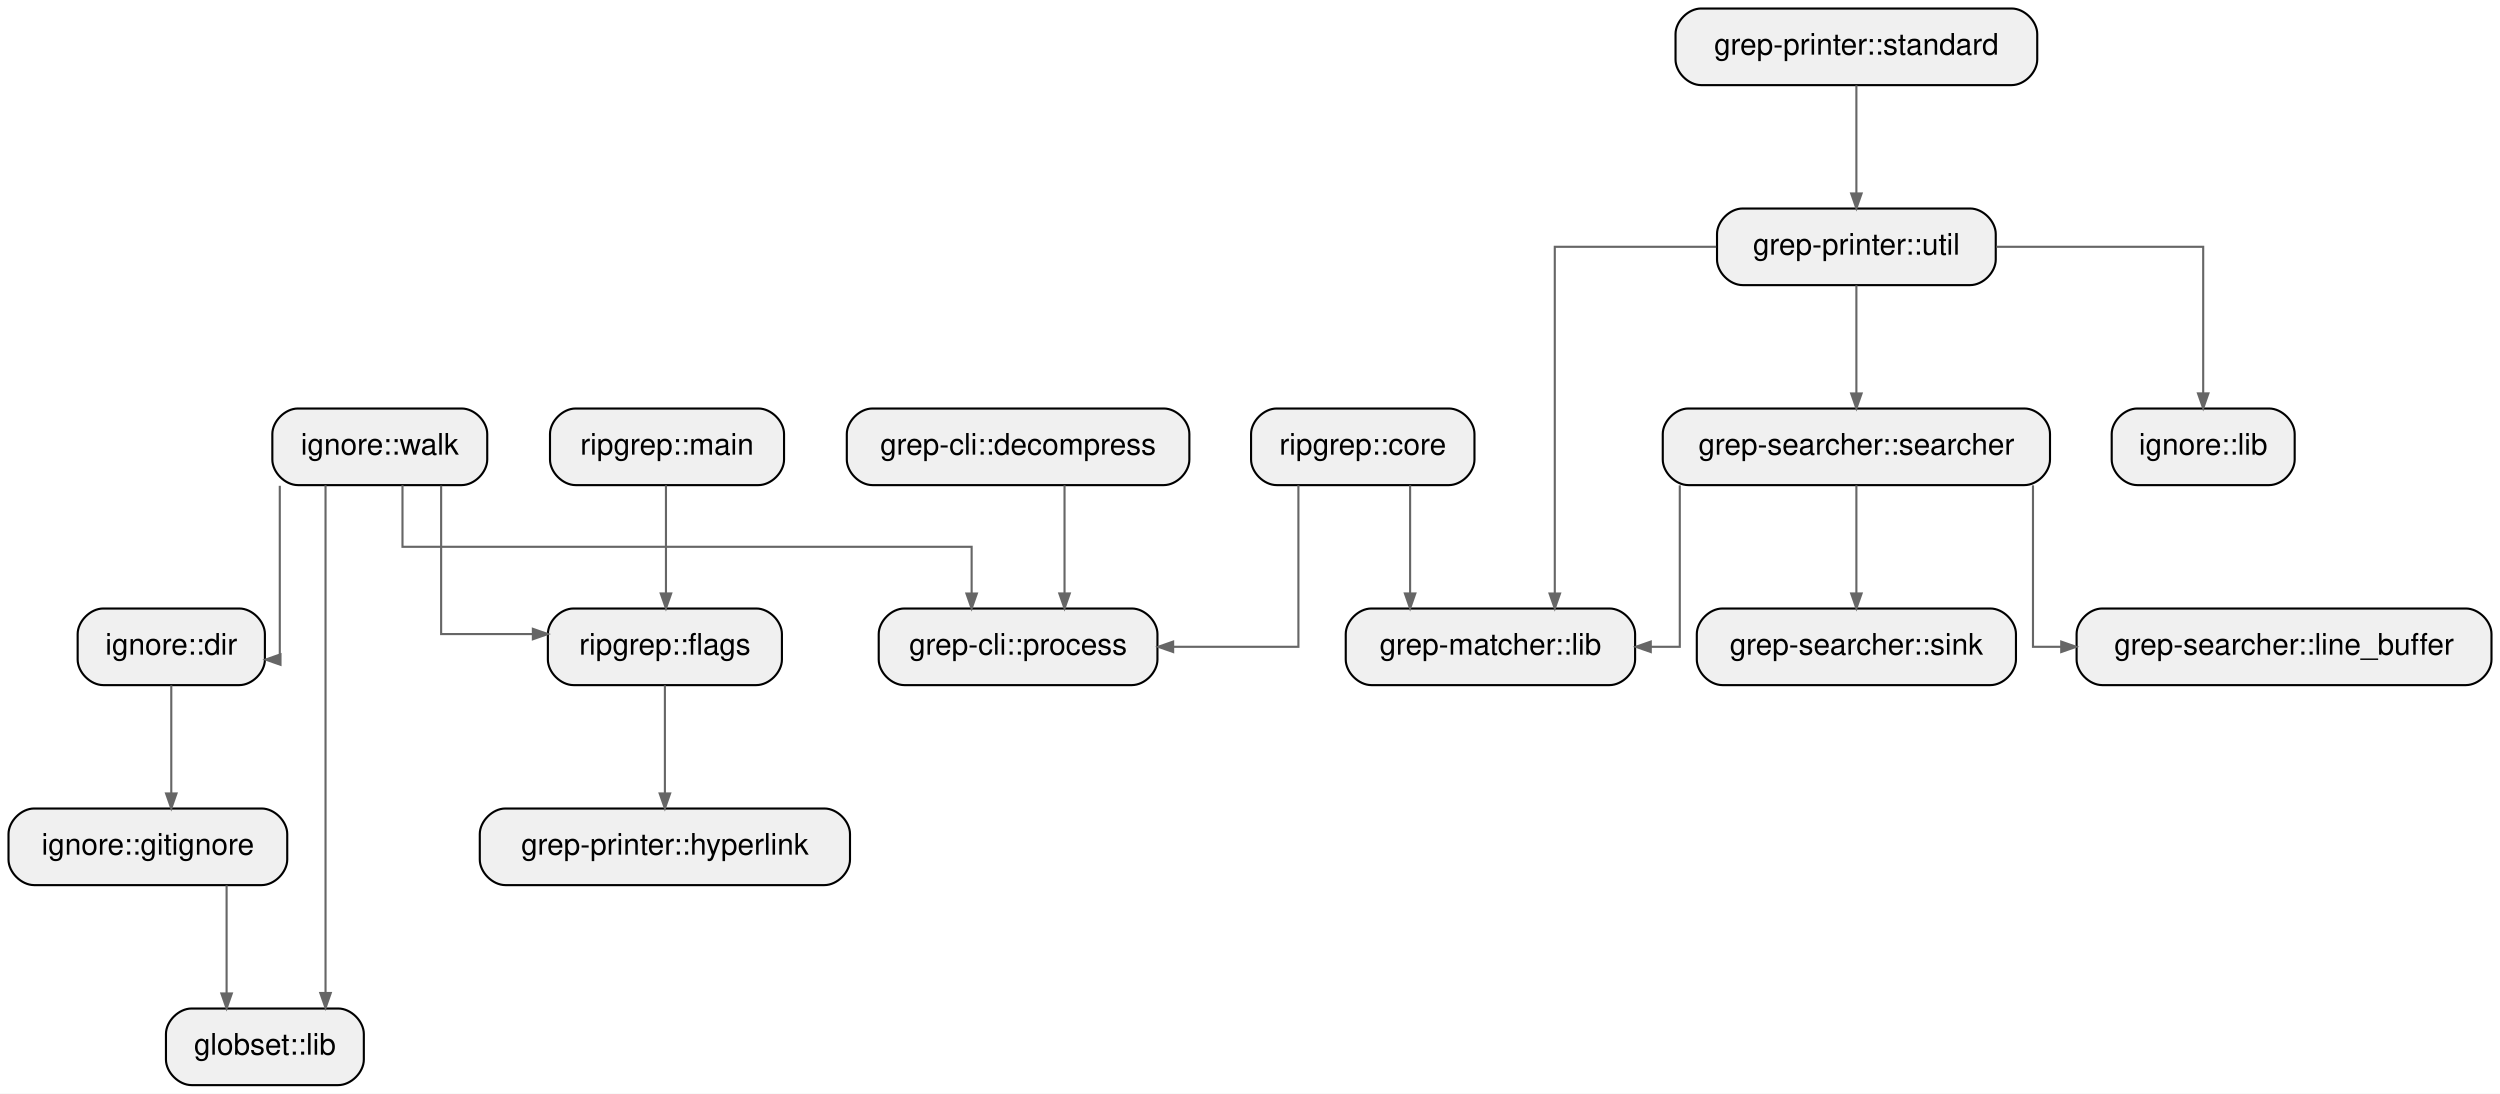
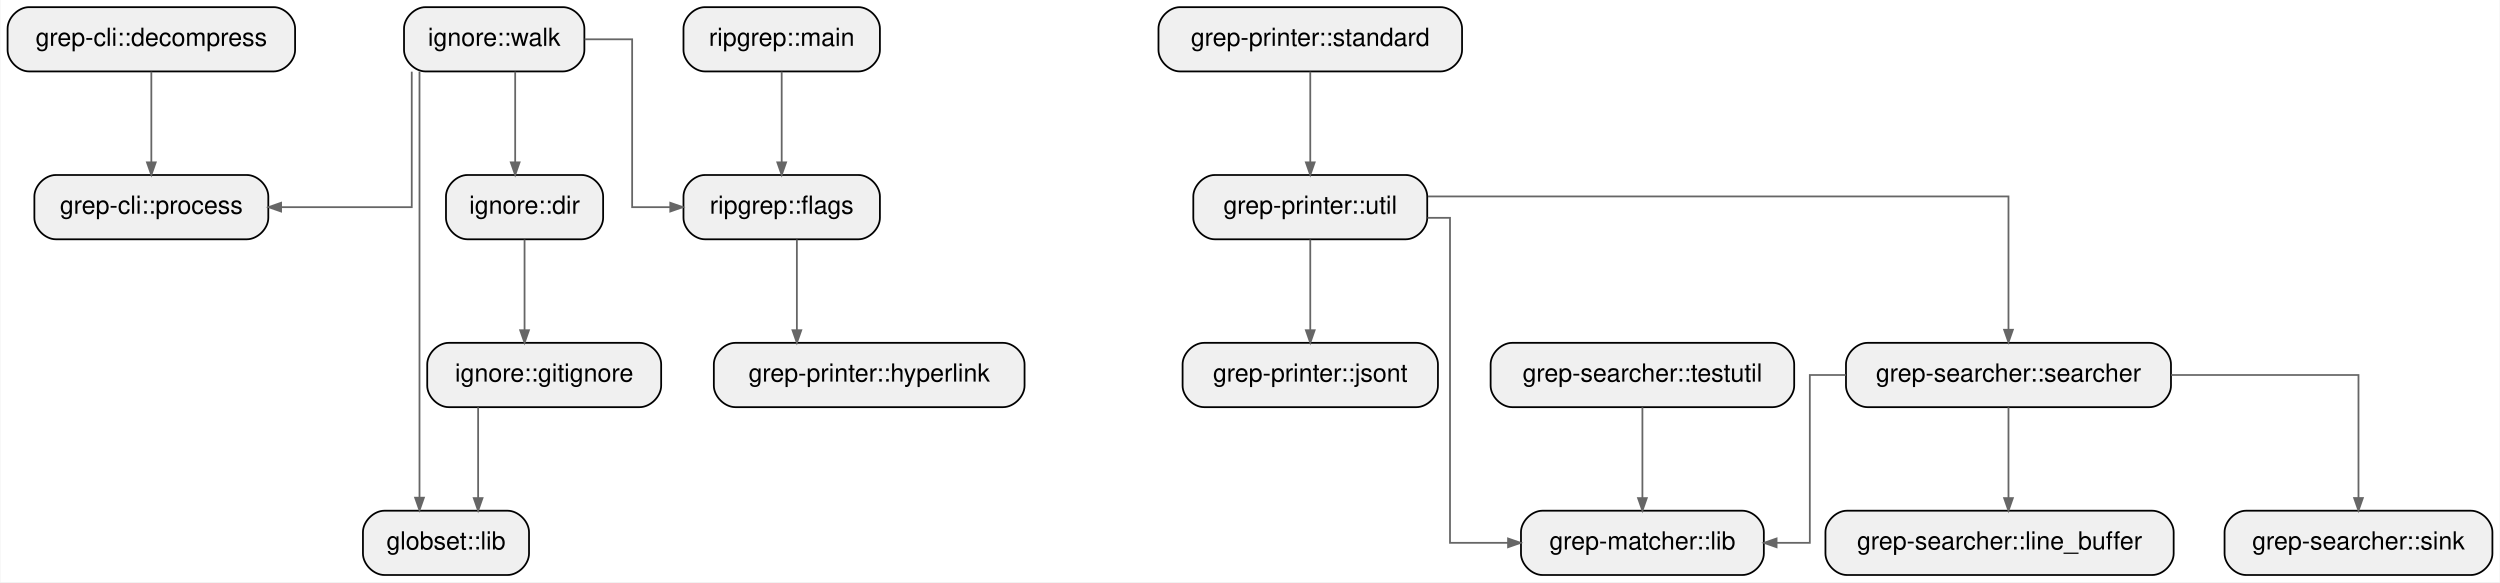
- <svg xmlns="http://www.w3.org/2000/svg" width="1175pt" height="514pt" viewBox="0.00 0.00 1175.00 514.00">
-   <g id="graph0" class="graph" transform="scale(1 1) rotate(0) translate(4 510)">
-     <polygon fill="white" stroke="transparent" points="-4,4 -4,-510 1171,-510 1171,4 -4,4" />
+ <svg xmlns="http://www.w3.org/2000/svg" width="1400pt" height="326pt" viewBox="0.00 0.00 1399.50 326.00">
+   <g id="graph0" class="graph" transform="scale(1 1) rotate(0) translate(4 322)">
+     <polygon fill="white" stroke="transparent" points="-4,4 -4,-322 1395.5,-322 1395.5,4 -4,4" />
    <g id="node1" class="node">
-       <path fill="#f0f0f0" stroke="black" d="M155,-36C155,-36 86,-36 86,-36 80,-36 74,-30 74,-24 74,-24 74,-12 74,-12 74,-6 80,0 86,0 86,0 155,0 155,0 161,0 167,-6 167,-12 167,-12 167,-24 167,-24 167,-30 161,-36 155,-36" />
-       <text text-anchor="middle" x="120.5" y="-14.3" font-family="Helvetica,sans-Serif" font-size="14.00">globset::lib</text>
+       <path fill="#f0f0f0" stroke="black" d="M280,-36C280,-36 211,-36 211,-36 205,-36 199,-30 199,-24 199,-24 199,-12 199,-12 199,-6 205,0 211,0 211,0 280,0 280,0 286,0 292,-6 292,-12 292,-12 292,-24 292,-24 292,-30 286,-36 280,-36" />
+       <text text-anchor="middle" x="245.5" y="-14.3" font-family="Helvetica,sans-Serif" font-size="14.00">globset::lib</text>
    </g>
    <g id="node2" class="node">
-       <path fill="#f0f0f0" stroke="black" d="M543,-318C543,-318 406,-318 406,-318 400,-318 394,-312 394,-306 394,-306 394,-294 394,-294 394,-288 400,-282 406,-282 406,-282 543,-282 543,-282 549,-282 555,-288 555,-294 555,-294 555,-306 555,-306 555,-312 549,-318 543,-318" />
-       <text text-anchor="middle" x="474.5" y="-296.3" font-family="Helvetica,sans-Serif" font-size="14.00">grep-cli::decompress</text>
+       <path fill="#f0f0f0" stroke="black" d="M149,-318C149,-318 12,-318 12,-318 6,-318 0,-312 0,-306 0,-306 0,-294 0,-294 0,-288 6,-282 12,-282 12,-282 149,-282 149,-282 155,-282 161,-288 161,-294 161,-294 161,-306 161,-306 161,-312 155,-318 149,-318" />
+       <text text-anchor="middle" x="80.5" y="-296.3" font-family="Helvetica,sans-Serif" font-size="14.00">grep-cli::decompress</text>
    </g>
    <g id="node3" class="node">
-       <path fill="#f0f0f0" stroke="black" d="M528,-224C528,-224 421,-224 421,-224 415,-224 409,-218 409,-212 409,-212 409,-200 409,-200 409,-194 415,-188 421,-188 421,-188 528,-188 528,-188 534,-188 540,-194 540,-200 540,-200 540,-212 540,-212 540,-218 534,-224 528,-224" />
-       <text text-anchor="middle" x="474.5" y="-202.3" font-family="Helvetica,sans-Serif" font-size="14.00">grep-cli::process</text>
+       <path fill="#f0f0f0" stroke="black" d="M134,-224C134,-224 27,-224 27,-224 21,-224 15,-218 15,-212 15,-212 15,-200 15,-200 15,-194 21,-188 27,-188 27,-188 134,-188 134,-188 140,-188 146,-194 146,-200 146,-200 146,-212 146,-212 146,-218 140,-224 134,-224" />
+       <text text-anchor="middle" x="80.5" y="-202.3" font-family="Helvetica,sans-Serif" font-size="14.00">grep-cli::process</text>
    </g>
    <g id="edge1" class="edge">
-       <path fill="none" stroke="#666666" d="M496.33,-281.88C496.33,-281.88 496.33,-231.07 496.33,-231.07" />
-       <polygon fill="#666666" stroke="#666666" points="498.78,-231.07 496.33,-224.07 493.88,-231.07 498.78,-231.07" />
+       <path fill="none" stroke="#666666" d="M80.5,-281.88C80.5,-281.88 80.5,-231.07 80.5,-231.07" />
+       <polygon fill="#666666" stroke="#666666" points="82.95,-231.07 80.5,-224.07 78.05,-231.07 82.95,-231.07" />
    </g>
    <g id="node4" class="node">
-       <path fill="#f0f0f0" stroke="black" d="M752.5,-224C752.5,-224 640.5,-224 640.5,-224 634.5,-224 628.5,-218 628.5,-212 628.5,-212 628.5,-200 628.5,-200 628.5,-194 634.5,-188 640.5,-188 640.5,-188 752.5,-188 752.5,-188 758.5,-188 764.5,-194 764.5,-200 764.5,-200 764.5,-212 764.5,-212 764.5,-218 758.5,-224 752.5,-224" />
-       <text text-anchor="middle" x="696.5" y="-202.3" font-family="Helvetica,sans-Serif" font-size="14.00">grep-matcher::lib</text>
+       <path fill="#f0f0f0" stroke="black" d="M971.5,-36C971.5,-36 859.5,-36 859.5,-36 853.5,-36 847.5,-30 847.5,-24 847.5,-24 847.5,-12 847.5,-12 847.5,-6 853.5,0 859.5,0 859.5,0 971.5,0 971.5,0 977.5,0 983.5,-6 983.5,-12 983.5,-12 983.5,-24 983.5,-24 983.5,-30 977.5,-36 971.5,-36" />
+       <text text-anchor="middle" x="915.5" y="-14.3" font-family="Helvetica,sans-Serif" font-size="14.00">grep-matcher::lib</text>
    </g>
    <g id="node5" class="node">
-       <path fill="#f0f0f0" stroke="black" d="M383.5,-130C383.5,-130 233.5,-130 233.5,-130 227.5,-130 221.5,-124 221.5,-118 221.5,-118 221.5,-106 221.5,-106 221.5,-100 227.5,-94 233.5,-94 233.5,-94 383.5,-94 383.5,-94 389.5,-94 395.5,-100 395.5,-106 395.5,-106 395.5,-118 395.5,-118 395.5,-124 389.5,-130 383.5,-130" />
-       <text text-anchor="middle" x="308.5" y="-108.3" font-family="Helvetica,sans-Serif" font-size="14.00">grep-printer::hyperlink</text>
+       <path fill="#f0f0f0" stroke="black" d="M557.5,-130C557.5,-130 407.5,-130 407.5,-130 401.5,-130 395.5,-124 395.5,-118 395.5,-118 395.5,-106 395.5,-106 395.5,-100 401.5,-94 407.5,-94 407.5,-94 557.5,-94 557.5,-94 563.5,-94 569.5,-100 569.5,-106 569.5,-106 569.5,-118 569.5,-118 569.5,-124 563.5,-130 557.5,-130" />
+       <text text-anchor="middle" x="482.5" y="-108.3" font-family="Helvetica,sans-Serif" font-size="14.00">grep-printer::hyperlink</text>
    </g>
    <g id="node6" class="node">
-       <path fill="#f0f0f0" stroke="black" d="M941.5,-506C941.5,-506 795.5,-506 795.5,-506 789.5,-506 783.5,-500 783.5,-494 783.5,-494 783.5,-482 783.5,-482 783.5,-476 789.5,-470 795.5,-470 795.5,-470 941.5,-470 941.5,-470 947.5,-470 953.5,-476 953.5,-482 953.5,-482 953.5,-494 953.5,-494 953.5,-500 947.5,-506 941.5,-506" />
-       <text text-anchor="middle" x="868.5" y="-484.3" font-family="Helvetica,sans-Serif" font-size="14.00">grep-printer::standard</text>
+       <path fill="#f0f0f0" stroke="black" d="M789,-130C789,-130 670,-130 670,-130 664,-130 658,-124 658,-118 658,-118 658,-106 658,-106 658,-100 664,-94 670,-94 670,-94 789,-94 789,-94 795,-94 801,-100 801,-106 801,-106 801,-118 801,-118 801,-124 795,-130 789,-130" />
+       <text text-anchor="middle" x="729.5" y="-108.3" font-family="Helvetica,sans-Serif" font-size="14.00">grep-printer::jsont</text>
    </g>
    <g id="node7" class="node">
-       <path fill="#f0f0f0" stroke="black" d="M922,-412C922,-412 815,-412 815,-412 809,-412 803,-406 803,-400 803,-400 803,-388 803,-388 803,-382 809,-376 815,-376 815,-376 922,-376 922,-376 928,-376 934,-382 934,-388 934,-388 934,-400 934,-400 934,-406 928,-412 922,-412" />
-       <text text-anchor="middle" x="868.5" y="-390.3" font-family="Helvetica,sans-Serif" font-size="14.00">grep-printer::util</text>
+       <path fill="#f0f0f0" stroke="black" d="M802.5,-318C802.5,-318 656.5,-318 656.5,-318 650.5,-318 644.5,-312 644.5,-306 644.5,-306 644.5,-294 644.5,-294 644.5,-288 650.5,-282 656.5,-282 656.5,-282 802.5,-282 802.5,-282 808.5,-282 814.5,-288 814.5,-294 814.5,-294 814.5,-306 814.5,-306 814.5,-312 808.5,-318 802.5,-318" />
+       <text text-anchor="middle" x="729.5" y="-296.3" font-family="Helvetica,sans-Serif" font-size="14.00">grep-printer::standard</text>
+     </g>
+     <g id="node8" class="node">
+       <path fill="#f0f0f0" stroke="black" d="M783,-224C783,-224 676,-224 676,-224 670,-224 664,-218 664,-212 664,-212 664,-200 664,-200 664,-194 670,-188 676,-188 676,-188 783,-188 783,-188 789,-188 795,-194 795,-200 795,-200 795,-212 795,-212 795,-218 789,-224 783,-224" />
+       <text text-anchor="middle" x="729.5" y="-202.3" font-family="Helvetica,sans-Serif" font-size="14.00">grep-printer::util</text>
    </g>
    <g id="edge2" class="edge">
-       <path fill="none" stroke="#666666" d="M868.5,-469.88C868.5,-469.88 868.5,-419.07 868.5,-419.07" />
-       <polygon fill="#666666" stroke="#666666" points="870.95,-419.07 868.5,-412.07 866.05,-419.07 870.95,-419.07" />
+       <path fill="none" stroke="#666666" d="M729.5,-281.88C729.5,-281.88 729.5,-231.07 729.5,-231.07" />
+       <polygon fill="#666666" stroke="#666666" points="731.95,-231.07 729.5,-224.07 727.05,-231.07 731.95,-231.07" />
    </g>
    <g id="edge3" class="edge">
-       <path fill="none" stroke="#666666" d="M802.6,-394C765.59,-394 726.75,-394 726.75,-394 726.75,-394 726.75,-231.03 726.75,-231.03" />
-       <polygon fill="#666666" stroke="#666666" points="729.2,-231.03 726.75,-224.03 724.3,-231.03 729.2,-231.03" />
+       <path fill="none" stroke="#666666" d="M795.18,-200C802.71,-200 807.75,-200 807.75,-200 807.75,-200 807.75,-18 807.75,-18 807.75,-18 840.26,-18 840.26,-18" />
+       <polygon fill="#666666" stroke="#666666" points="840.26,-20.45 847.26,-18 840.26,-15.55 840.26,-20.45" />
+     </g>
+     <g id="edge4" class="edge">
+       <path fill="none" stroke="#666666" d="M729.5,-187.88C729.5,-187.88 729.5,-137.07 729.5,-137.07" />
+       <polygon fill="#666666" stroke="#666666" points="731.95,-137.07 729.5,-130.07 727.05,-137.07 731.95,-137.07" />
+     </g>
+     <g id="node10" class="node">
+       <path fill="#f0f0f0" stroke="black" d="M1199.5,-130C1199.5,-130 1041.5,-130 1041.5,-130 1035.5,-130 1029.5,-124 1029.5,-118 1029.5,-118 1029.5,-106 1029.5,-106 1029.5,-100 1035.5,-94 1041.5,-94 1041.5,-94 1199.5,-94 1199.5,-94 1205.5,-94 1211.5,-100 1211.5,-106 1211.5,-106 1211.5,-118 1211.5,-118 1211.5,-124 1205.5,-130 1199.5,-130" />
+       <text text-anchor="middle" x="1120.5" y="-108.3" font-family="Helvetica,sans-Serif" font-size="14.00">grep-searcher::searcher</text>
+     </g>
+     <g id="edge5" class="edge">
+       <path fill="none" stroke="#666666" d="M795.39,-212C906.82,-212 1120.5,-212 1120.5,-212 1120.5,-212 1120.5,-137.34 1120.5,-137.34" />
+       <polygon fill="#666666" stroke="#666666" points="1122.95,-137.34 1120.5,-130.34 1118.05,-137.34 1122.95,-137.34" />
    </g>
    <g id="node9" class="node">
-       <path fill="#f0f0f0" stroke="black" d="M947.5,-318C947.5,-318 789.5,-318 789.5,-318 783.5,-318 777.5,-312 777.5,-306 777.5,-306 777.5,-294 777.5,-294 777.5,-288 783.5,-282 789.5,-282 789.5,-282 947.5,-282 947.5,-282 953.5,-282 959.5,-288 959.5,-294 959.5,-294 959.5,-306 959.5,-306 959.5,-312 953.5,-318 947.5,-318" />
-       <text text-anchor="middle" x="868.5" y="-296.3" font-family="Helvetica,sans-Serif" font-size="14.00">grep-searcher::searcher</text>
+       <path fill="#f0f0f0" stroke="black" d="M1201,-36C1201,-36 1030,-36 1030,-36 1024,-36 1018,-30 1018,-24 1018,-24 1018,-12 1018,-12 1018,-6 1024,0 1030,0 1030,0 1201,0 1201,0 1207,0 1213,-6 1213,-12 1213,-12 1213,-24 1213,-24 1213,-30 1207,-36 1201,-36" />
+       <text text-anchor="middle" x="1115.5" y="-14.3" font-family="Helvetica,sans-Serif" font-size="14.00">grep-searcher::line_buffer</text>
    </g>
-     <g id="edge4" class="edge">
-       <path fill="none" stroke="#666666" d="M868.5,-375.88C868.5,-375.88 868.5,-325.07 868.5,-325.07" />
-       <polygon fill="#666666" stroke="#666666" points="870.95,-325.07 868.5,-318.07 866.05,-325.07 870.95,-325.07" />
+     <g id="edge6" class="edge">
+       <path fill="none" stroke="#666666" d="M1029.4,-112C1017.45,-112 1009.25,-112 1009.25,-112 1009.25,-112 1009.25,-18 1009.25,-18 1009.25,-18 990.63,-18 990.63,-18" />
+       <polygon fill="#666666" stroke="#666666" points="990.63,-15.55 983.63,-18 990.63,-20.45 990.63,-15.55" />
+     </g>
+     <g id="edge7" class="edge">
+       <path fill="none" stroke="#666666" d="M1120.5,-93.88C1120.5,-93.88 1120.5,-43.07 1120.5,-43.07" />
+       <polygon fill="#666666" stroke="#666666" points="1122.95,-43.07 1120.5,-36.07 1118.05,-43.07 1122.95,-43.07" />
+     </g>
+     <g id="node11" class="node">
+       <path fill="#f0f0f0" stroke="black" d="M1379.5,-36C1379.5,-36 1253.5,-36 1253.5,-36 1247.5,-36 1241.5,-30 1241.5,-24 1241.5,-24 1241.5,-12 1241.5,-12 1241.5,-6 1247.5,0 1253.5,0 1253.5,0 1379.5,0 1379.5,0 1385.5,0 1391.5,-6 1391.5,-12 1391.5,-12 1391.5,-24 1391.5,-24 1391.5,-30 1385.5,-36 1379.5,-36" />
+       <text text-anchor="middle" x="1316.5" y="-14.3" font-family="Helvetica,sans-Serif" font-size="14.00">grep-searcher::sink</text>
+     </g>
+     <g id="edge8" class="edge">
+       <path fill="none" stroke="#666666" d="M1211.61,-112C1262.8,-112 1316.5,-112 1316.5,-112 1316.5,-112 1316.5,-43.12 1316.5,-43.12" />
+       <polygon fill="#666666" stroke="#666666" points="1318.95,-43.12 1316.5,-36.12 1314.05,-43.12 1318.95,-43.12" />
+     </g>
+     <g id="node12" class="node">
+       <path fill="#f0f0f0" stroke="black" d="M988.5,-130C988.5,-130 842.5,-130 842.5,-130 836.5,-130 830.5,-124 830.5,-118 830.5,-118 830.5,-106 830.5,-106 830.5,-100 836.5,-94 842.5,-94 842.5,-94 988.5,-94 988.5,-94 994.5,-94 1000.5,-100 1000.5,-106 1000.5,-106 1000.5,-118 1000.5,-118 1000.5,-124 994.5,-130 988.5,-130" />
+       <text text-anchor="middle" x="915.5" y="-108.3" font-family="Helvetica,sans-Serif" font-size="14.00">grep-searcher::testutil</text>
+     </g>
+     <g id="edge9" class="edge">
+       <path fill="none" stroke="#666666" d="M915.5,-93.88C915.5,-93.88 915.5,-43.07 915.5,-43.07" />
+       <polygon fill="#666666" stroke="#666666" points="917.95,-43.07 915.5,-36.07 913.05,-43.07 917.95,-43.07" />
    </g>
    <g id="node13" class="node">
-       <path fill="#f0f0f0" stroke="black" d="M1062.5,-318C1062.5,-318 1000.5,-318 1000.5,-318 994.5,-318 988.5,-312 988.5,-306 988.5,-306 988.5,-294 988.5,-294 988.5,-288 994.5,-282 1000.5,-282 1000.5,-282 1062.5,-282 1062.5,-282 1068.5,-282 1074.5,-288 1074.5,-294 1074.5,-294 1074.5,-306 1074.5,-306 1074.5,-312 1068.5,-318 1062.5,-318" />
-       <text text-anchor="middle" x="1031.5" y="-296.3" font-family="Helvetica,sans-Serif" font-size="14.00">ignore::lib</text>
+       <path fill="#f0f0f0" stroke="black" d="M321.5,-224C321.5,-224 257.5,-224 257.5,-224 251.5,-224 245.5,-218 245.5,-212 245.5,-212 245.5,-200 245.5,-200 245.5,-194 251.5,-188 257.5,-188 257.5,-188 321.5,-188 321.5,-188 327.5,-188 333.5,-194 333.5,-200 333.5,-200 333.5,-212 333.5,-212 333.5,-218 327.5,-224 321.5,-224" />
+       <text text-anchor="middle" x="289.5" y="-202.3" font-family="Helvetica,sans-Serif" font-size="14.00">ignore::dir</text>
    </g>
-     <g id="edge5" class="edge">
-       <path fill="none" stroke="#666666" d="M934.33,-394C979.57,-394 1031.5,-394 1031.5,-394 1031.5,-394 1031.5,-325.12 1031.5,-325.12" />
-       <polygon fill="#666666" stroke="#666666" points="1033.95,-325.12 1031.5,-318.12 1029.05,-325.12 1033.95,-325.12" />
-     </g>
-     <g id="node8" class="node">
-       <path fill="#f0f0f0" stroke="black" d="M1155,-224C1155,-224 984,-224 984,-224 978,-224 972,-218 972,-212 972,-212 972,-200 972,-200 972,-194 978,-188 984,-188 984,-188 1155,-188 1155,-188 1161,-188 1167,-194 1167,-200 1167,-200 1167,-212 1167,-212 1167,-218 1161,-224 1155,-224" />
-       <text text-anchor="middle" x="1069.5" y="-202.3" font-family="Helvetica,sans-Serif" font-size="14.00">grep-searcher::line_buffer</text>
-     </g>
-     <g id="edge6" class="edge">
-       <path fill="none" stroke="#666666" d="M785.5,-281.88C785.5,-254.56 785.5,-206 785.5,-206 785.5,-206 771.86,-206 771.86,-206" />
-       <polygon fill="#666666" stroke="#666666" points="771.86,-203.55 764.86,-206 771.86,-208.45 771.86,-203.55" />
-     </g>
-     <g id="edge7" class="edge">
-       <path fill="none" stroke="#666666" d="M951.5,-281.88C951.5,-254.56 951.5,-206 951.5,-206 951.5,-206 964.78,-206 964.78,-206" />
-       <polygon fill="#666666" stroke="#666666" points="964.78,-208.45 971.78,-206 964.78,-203.55 964.78,-208.45" />
-     </g>
-     <g id="node10" class="node">
-       <path fill="#f0f0f0" stroke="black" d="M931.5,-224C931.5,-224 805.5,-224 805.5,-224 799.5,-224 793.5,-218 793.5,-212 793.5,-212 793.5,-200 793.5,-200 793.5,-194 799.5,-188 805.5,-188 805.5,-188 931.5,-188 931.5,-188 937.5,-188 943.5,-194 943.5,-200 943.5,-200 943.5,-212 943.5,-212 943.5,-218 937.5,-224 931.5,-224" />
-       <text text-anchor="middle" x="868.5" y="-202.3" font-family="Helvetica,sans-Serif" font-size="14.00">grep-searcher::sink</text>
-     </g>
-     <g id="edge8" class="edge">
-       <path fill="none" stroke="#666666" d="M868.5,-281.88C868.5,-281.88 868.5,-231.07 868.5,-231.07" />
-       <polygon fill="#666666" stroke="#666666" points="870.95,-231.07 868.5,-224.07 866.05,-231.07 870.95,-231.07" />
-     </g>
-     <g id="node11" class="node">
-       <path fill="#f0f0f0" stroke="black" d="M108.5,-224C108.5,-224 44.5,-224 44.5,-224 38.5,-224 32.5,-218 32.5,-212 32.5,-212 32.5,-200 32.5,-200 32.5,-194 38.5,-188 44.5,-188 44.5,-188 108.5,-188 108.5,-188 114.5,-188 120.5,-194 120.5,-200 120.5,-200 120.5,-212 120.5,-212 120.5,-218 114.5,-224 108.5,-224" />
-       <text text-anchor="middle" x="76.5" y="-202.3" font-family="Helvetica,sans-Serif" font-size="14.00">ignore::dir</text>
-     </g>
-     <g id="node12" class="node">
-       <path fill="#f0f0f0" stroke="black" d="M119,-130C119,-130 12,-130 12,-130 6,-130 0,-124 0,-118 0,-118 0,-106 0,-106 0,-100 6,-94 12,-94 12,-94 119,-94 119,-94 125,-94 131,-100 131,-106 131,-106 131,-118 131,-118 131,-124 125,-130 119,-130" />
-       <text text-anchor="middle" x="65.5" y="-108.3" font-family="Helvetica,sans-Serif" font-size="14.00">ignore::gitignore</text>
-     </g>
-     <g id="edge9" class="edge">
-       <path fill="none" stroke="#666666" d="M76.5,-187.88C76.5,-187.88 76.5,-137.07 76.5,-137.07" />
-       <polygon fill="#666666" stroke="#666666" points="78.95,-137.07 76.5,-130.07 74.05,-137.07 78.95,-137.07" />
+     <g id="node14" class="node">
+       <path fill="#f0f0f0" stroke="black" d="M354,-130C354,-130 247,-130 247,-130 241,-130 235,-124 235,-118 235,-118 235,-106 235,-106 235,-100 241,-94 247,-94 247,-94 354,-94 354,-94 360,-94 366,-100 366,-106 366,-106 366,-118 366,-118 366,-124 360,-130 354,-130" />
+       <text text-anchor="middle" x="300.5" y="-108.3" font-family="Helvetica,sans-Serif" font-size="14.00">ignore::gitignore</text>
    </g>
    <g id="edge10" class="edge">
-       <path fill="none" stroke="#666666" d="M102.5,-93.88C102.5,-93.88 102.5,-43.07 102.5,-43.07" />
-       <polygon fill="#666666" stroke="#666666" points="104.95,-43.07 102.5,-36.07 100.05,-43.07 104.95,-43.07" />
-     </g>
-     <g id="node14" class="node">
-       <path fill="#f0f0f0" stroke="black" d="M213,-318C213,-318 136,-318 136,-318 130,-318 124,-312 124,-306 124,-306 124,-294 124,-294 124,-288 130,-282 136,-282 136,-282 213,-282 213,-282 219,-282 225,-288 225,-294 225,-294 225,-306 225,-306 225,-312 219,-318 213,-318" />
-       <text text-anchor="middle" x="174.5" y="-296.3" font-family="Helvetica,sans-Serif" font-size="14.00">ignore::walk</text>
+       <path fill="none" stroke="#666666" d="M289.5,-187.88C289.5,-187.88 289.5,-137.07 289.5,-137.07" />
+       <polygon fill="#666666" stroke="#666666" points="291.95,-137.07 289.5,-130.07 287.05,-137.07 291.95,-137.07" />
    </g>
    <g id="edge11" class="edge">
-       <path fill="none" stroke="#666666" d="M149,-281.93C149,-281.93 149,-43.28 149,-43.28" />
-       <polygon fill="#666666" stroke="#666666" points="151.45,-43.28 149,-36.28 146.55,-43.28 151.45,-43.28" />
+       <path fill="none" stroke="#666666" d="M263.5,-93.88C263.5,-93.88 263.5,-43.07 263.5,-43.07" />
+       <polygon fill="#666666" stroke="#666666" points="265.95,-43.07 263.5,-36.07 261.05,-43.07 265.95,-43.07" />
+     </g>
+     <g id="node15" class="node">
+       <path fill="#f0f0f0" stroke="black" d="M311,-318C311,-318 234,-318 234,-318 228,-318 222,-312 222,-306 222,-306 222,-294 222,-294 222,-288 228,-282 234,-282 234,-282 311,-282 311,-282 317,-282 323,-288 323,-294 323,-294 323,-306 323,-306 323,-312 317,-318 311,-318" />
+       <text text-anchor="middle" x="272.5" y="-296.3" font-family="Helvetica,sans-Serif" font-size="14.00">ignore::walk</text>
    </g>
    <g id="edge12" class="edge">
-       <path fill="none" stroke="#666666" d="M185.17,-281.96C185.17,-268.71 185.17,-253 185.17,-253 185.17,-253 452.67,-253 452.67,-253 452.67,-253 452.67,-231.04 452.67,-231.04" />
-       <polygon fill="#666666" stroke="#666666" points="455.12,-231.04 452.67,-224.04 450.22,-231.04 455.12,-231.04" />
+       <path fill="none" stroke="#666666" d="M230.67,-281.93C230.67,-281.93 230.67,-43.28 230.67,-43.28" />
+       <polygon fill="#666666" stroke="#666666" points="233.12,-43.28 230.67,-36.28 228.22,-43.28 233.12,-43.28" />
    </g>
    <g id="edge13" class="edge">
-       <path fill="none" stroke="#666666" d="M127.5,-281.66C127.5,-252.79 127.5,-200 127.5,-200 127.5,-200 126.83,-200 126.83,-200" />
-       <polygon fill="#666666" stroke="#666666" points="127.83,-197.55 120.83,-200 127.83,-202.45 127.83,-197.55" />
+       <path fill="none" stroke="#666666" d="M226.33,-281.88C226.33,-254.56 226.33,-206 226.33,-206 226.33,-206 153.16,-206 153.16,-206" />
+       <polygon fill="#666666" stroke="#666666" points="153.16,-203.55 146.16,-206 153.16,-208.45 153.16,-203.55" />
+     </g>
+     <g id="edge14" class="edge">
+       <path fill="none" stroke="#666666" d="M284.25,-281.88C284.25,-281.88 284.25,-231.07 284.25,-231.07" />
+       <polygon fill="#666666" stroke="#666666" points="286.7,-231.07 284.25,-224.07 281.8,-231.07 286.7,-231.07" />
    </g>
    <g id="node16" class="node">
-       <path fill="#f0f0f0" stroke="black" d="M351.5,-224C351.5,-224 265.5,-224 265.5,-224 259.5,-224 253.5,-218 253.5,-212 253.5,-212 253.5,-200 253.5,-200 253.5,-194 259.5,-188 265.5,-188 265.5,-188 351.5,-188 351.5,-188 357.5,-188 363.5,-194 363.5,-200 363.5,-200 363.5,-212 363.5,-212 363.5,-218 357.5,-224 351.5,-224" />
-       <text text-anchor="middle" x="308.5" y="-202.3" font-family="Helvetica,sans-Serif" font-size="14.00">ripgrep::flags</text>
-     </g>
-     <g id="edge14" class="edge">
-       <path fill="none" stroke="#666666" d="M203.33,-281.77C203.33,-255.99 203.33,-212 203.33,-212 203.33,-212 246.45,-212 246.45,-212" />
-       <polygon fill="#666666" stroke="#666666" points="246.45,-214.45 253.45,-212 246.45,-209.55 246.45,-214.45" />
-     </g>
-     <g id="node15" class="node">
-       <path fill="#f0f0f0" stroke="black" d="M677,-318C677,-318 596,-318 596,-318 590,-318 584,-312 584,-306 584,-306 584,-294 584,-294 584,-288 590,-282 596,-282 596,-282 677,-282 677,-282 683,-282 689,-288 689,-294 689,-294 689,-306 689,-306 689,-312 683,-318 677,-318" />
-       <text text-anchor="middle" x="636.5" y="-296.3" font-family="Helvetica,sans-Serif" font-size="14.00">ripgrep::core</text>
+       <path fill="#f0f0f0" stroke="black" d="M476.5,-224C476.5,-224 390.5,-224 390.5,-224 384.5,-224 378.5,-218 378.5,-212 378.5,-212 378.5,-200 378.5,-200 378.5,-194 384.5,-188 390.5,-188 390.5,-188 476.5,-188 476.5,-188 482.5,-188 488.5,-194 488.5,-200 488.5,-200 488.5,-212 488.5,-212 488.5,-218 482.5,-224 476.5,-224" />
+       <text text-anchor="middle" x="433.5" y="-202.3" font-family="Helvetica,sans-Serif" font-size="14.00">ripgrep::flags</text>
    </g>
    <g id="edge15" class="edge">
-       <path fill="none" stroke="#666666" d="M606.25,-281.88C606.25,-254.56 606.25,-206 606.25,-206 606.25,-206 547.38,-206 547.38,-206" />
-       <polygon fill="#666666" stroke="#666666" points="547.38,-203.55 540.38,-206 547.37,-208.45 547.38,-203.55" />
+       <path fill="none" stroke="#666666" d="M323.16,-300C337.73,-300 349.75,-300 349.75,-300 349.75,-300 349.75,-206 349.75,-206 349.75,-206 371.1,-206 371.1,-206" />
+       <polygon fill="#666666" stroke="#666666" points="371.1,-208.45 378.1,-206 371.1,-203.55 371.1,-208.45" />
    </g>
    <g id="edge16" class="edge">
-       <path fill="none" stroke="#666666" d="M658.75,-281.88C658.75,-281.88 658.75,-231.07 658.75,-231.07" />
-       <polygon fill="#666666" stroke="#666666" points="661.2,-231.07 658.75,-224.07 656.3,-231.07 661.2,-231.07" />
+       <path fill="none" stroke="#666666" d="M442,-187.88C442,-187.88 442,-137.07 442,-137.07" />
+       <polygon fill="#666666" stroke="#666666" points="444.45,-137.07 442,-130.07 439.55,-137.07 444.45,-137.07" />
+     </g>
+     <g id="node17" class="node">
+       <path fill="#f0f0f0" stroke="black" d="M476.5,-318C476.5,-318 390.5,-318 390.5,-318 384.5,-318 378.5,-312 378.5,-306 378.5,-306 378.5,-294 378.5,-294 378.5,-288 384.5,-282 390.5,-282 390.5,-282 476.5,-282 476.5,-282 482.5,-282 488.5,-288 488.5,-294 488.5,-294 488.5,-306 488.5,-306 488.5,-312 482.5,-318 476.5,-318" />
+       <text text-anchor="middle" x="433.5" y="-296.3" font-family="Helvetica,sans-Serif" font-size="14.00">ripgrep::main</text>
    </g>
    <g id="edge17" class="edge">
-       <path fill="none" stroke="#666666" d="M308.5,-187.88C308.5,-187.88 308.5,-137.07 308.5,-137.07" />
-       <polygon fill="#666666" stroke="#666666" points="310.95,-137.07 308.5,-130.07 306.05,-137.07 310.95,-137.07" />
-     </g>
-     <g id="node17" class="node">
-       <path fill="#f0f0f0" stroke="black" d="M352.5,-318C352.5,-318 266.5,-318 266.5,-318 260.5,-318 254.5,-312 254.5,-306 254.5,-306 254.5,-294 254.5,-294 254.5,-288 260.5,-282 266.5,-282 266.5,-282 352.5,-282 352.5,-282 358.5,-282 364.5,-288 364.5,-294 364.5,-294 364.5,-306 364.5,-306 364.5,-312 358.5,-318 352.5,-318" />
-       <text text-anchor="middle" x="309.5" y="-296.3" font-family="Helvetica,sans-Serif" font-size="14.00">ripgrep::main</text>
-     </g>
-     <g id="edge18" class="edge">
-       <path fill="none" stroke="#666666" d="M309,-281.88C309,-281.88 309,-231.07 309,-231.07" />
-       <polygon fill="#666666" stroke="#666666" points="311.45,-231.07 309,-224.07 306.55,-231.07 311.45,-231.07" />
+       <path fill="none" stroke="#666666" d="M433.5,-281.88C433.5,-281.88 433.5,-231.07 433.5,-231.07" />
+       <polygon fill="#666666" stroke="#666666" points="435.95,-231.07 433.5,-224.07 431.05,-231.07 435.95,-231.07" />
    </g>
  </g>
</svg>
